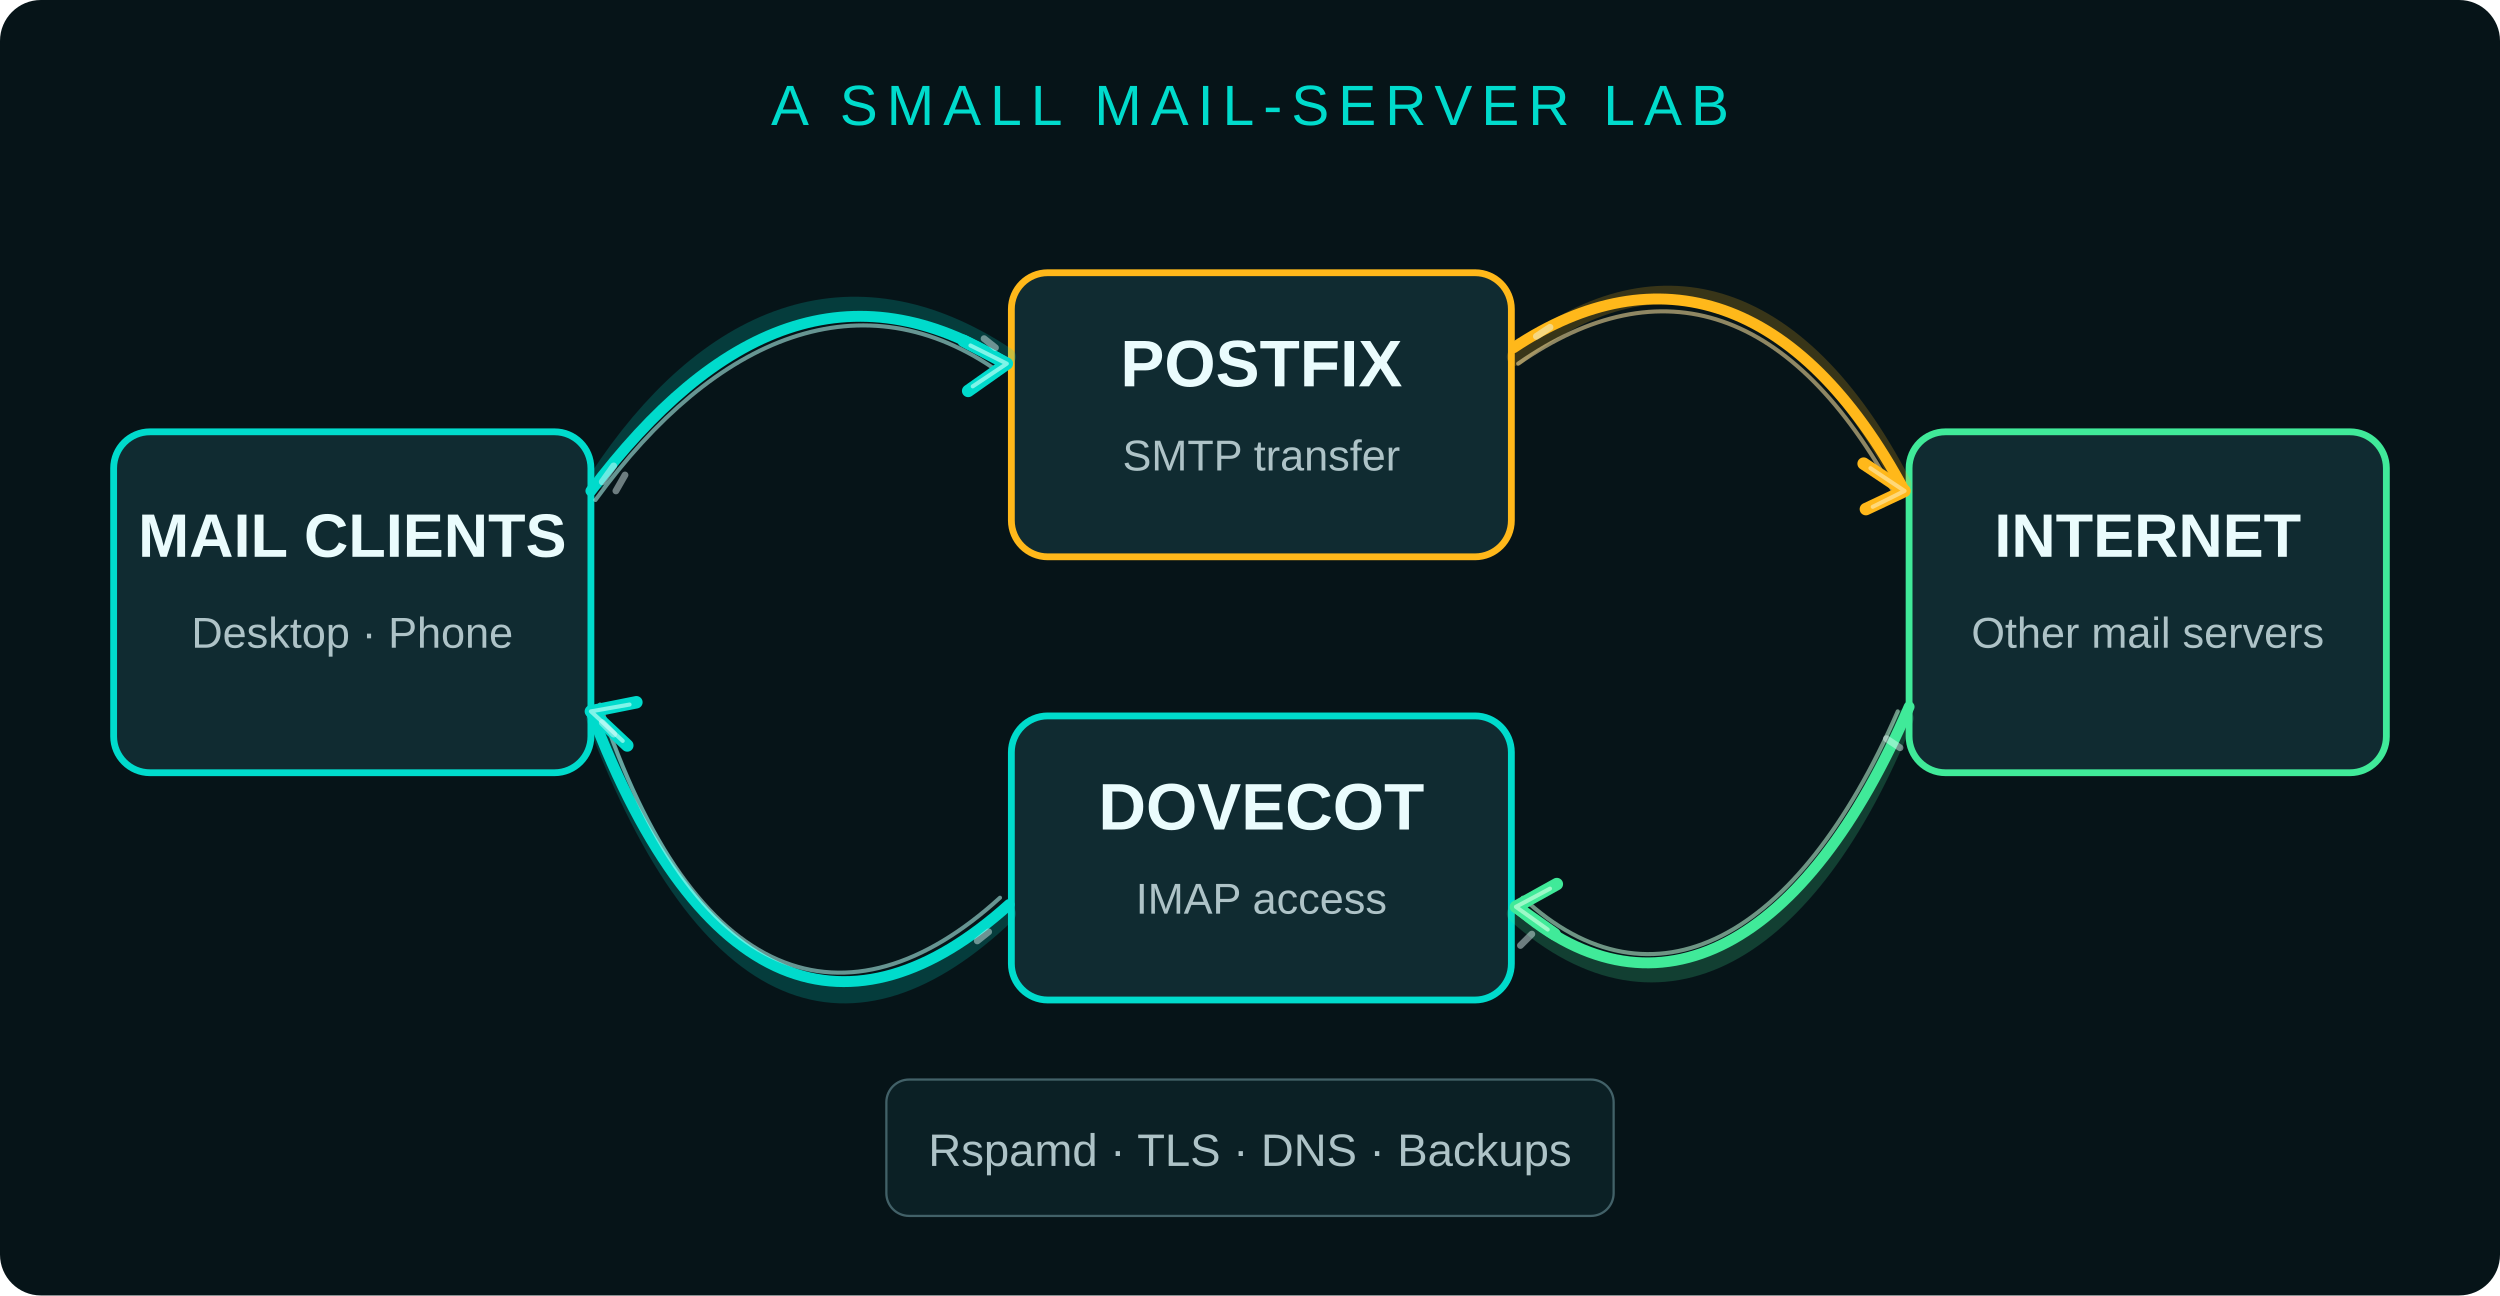
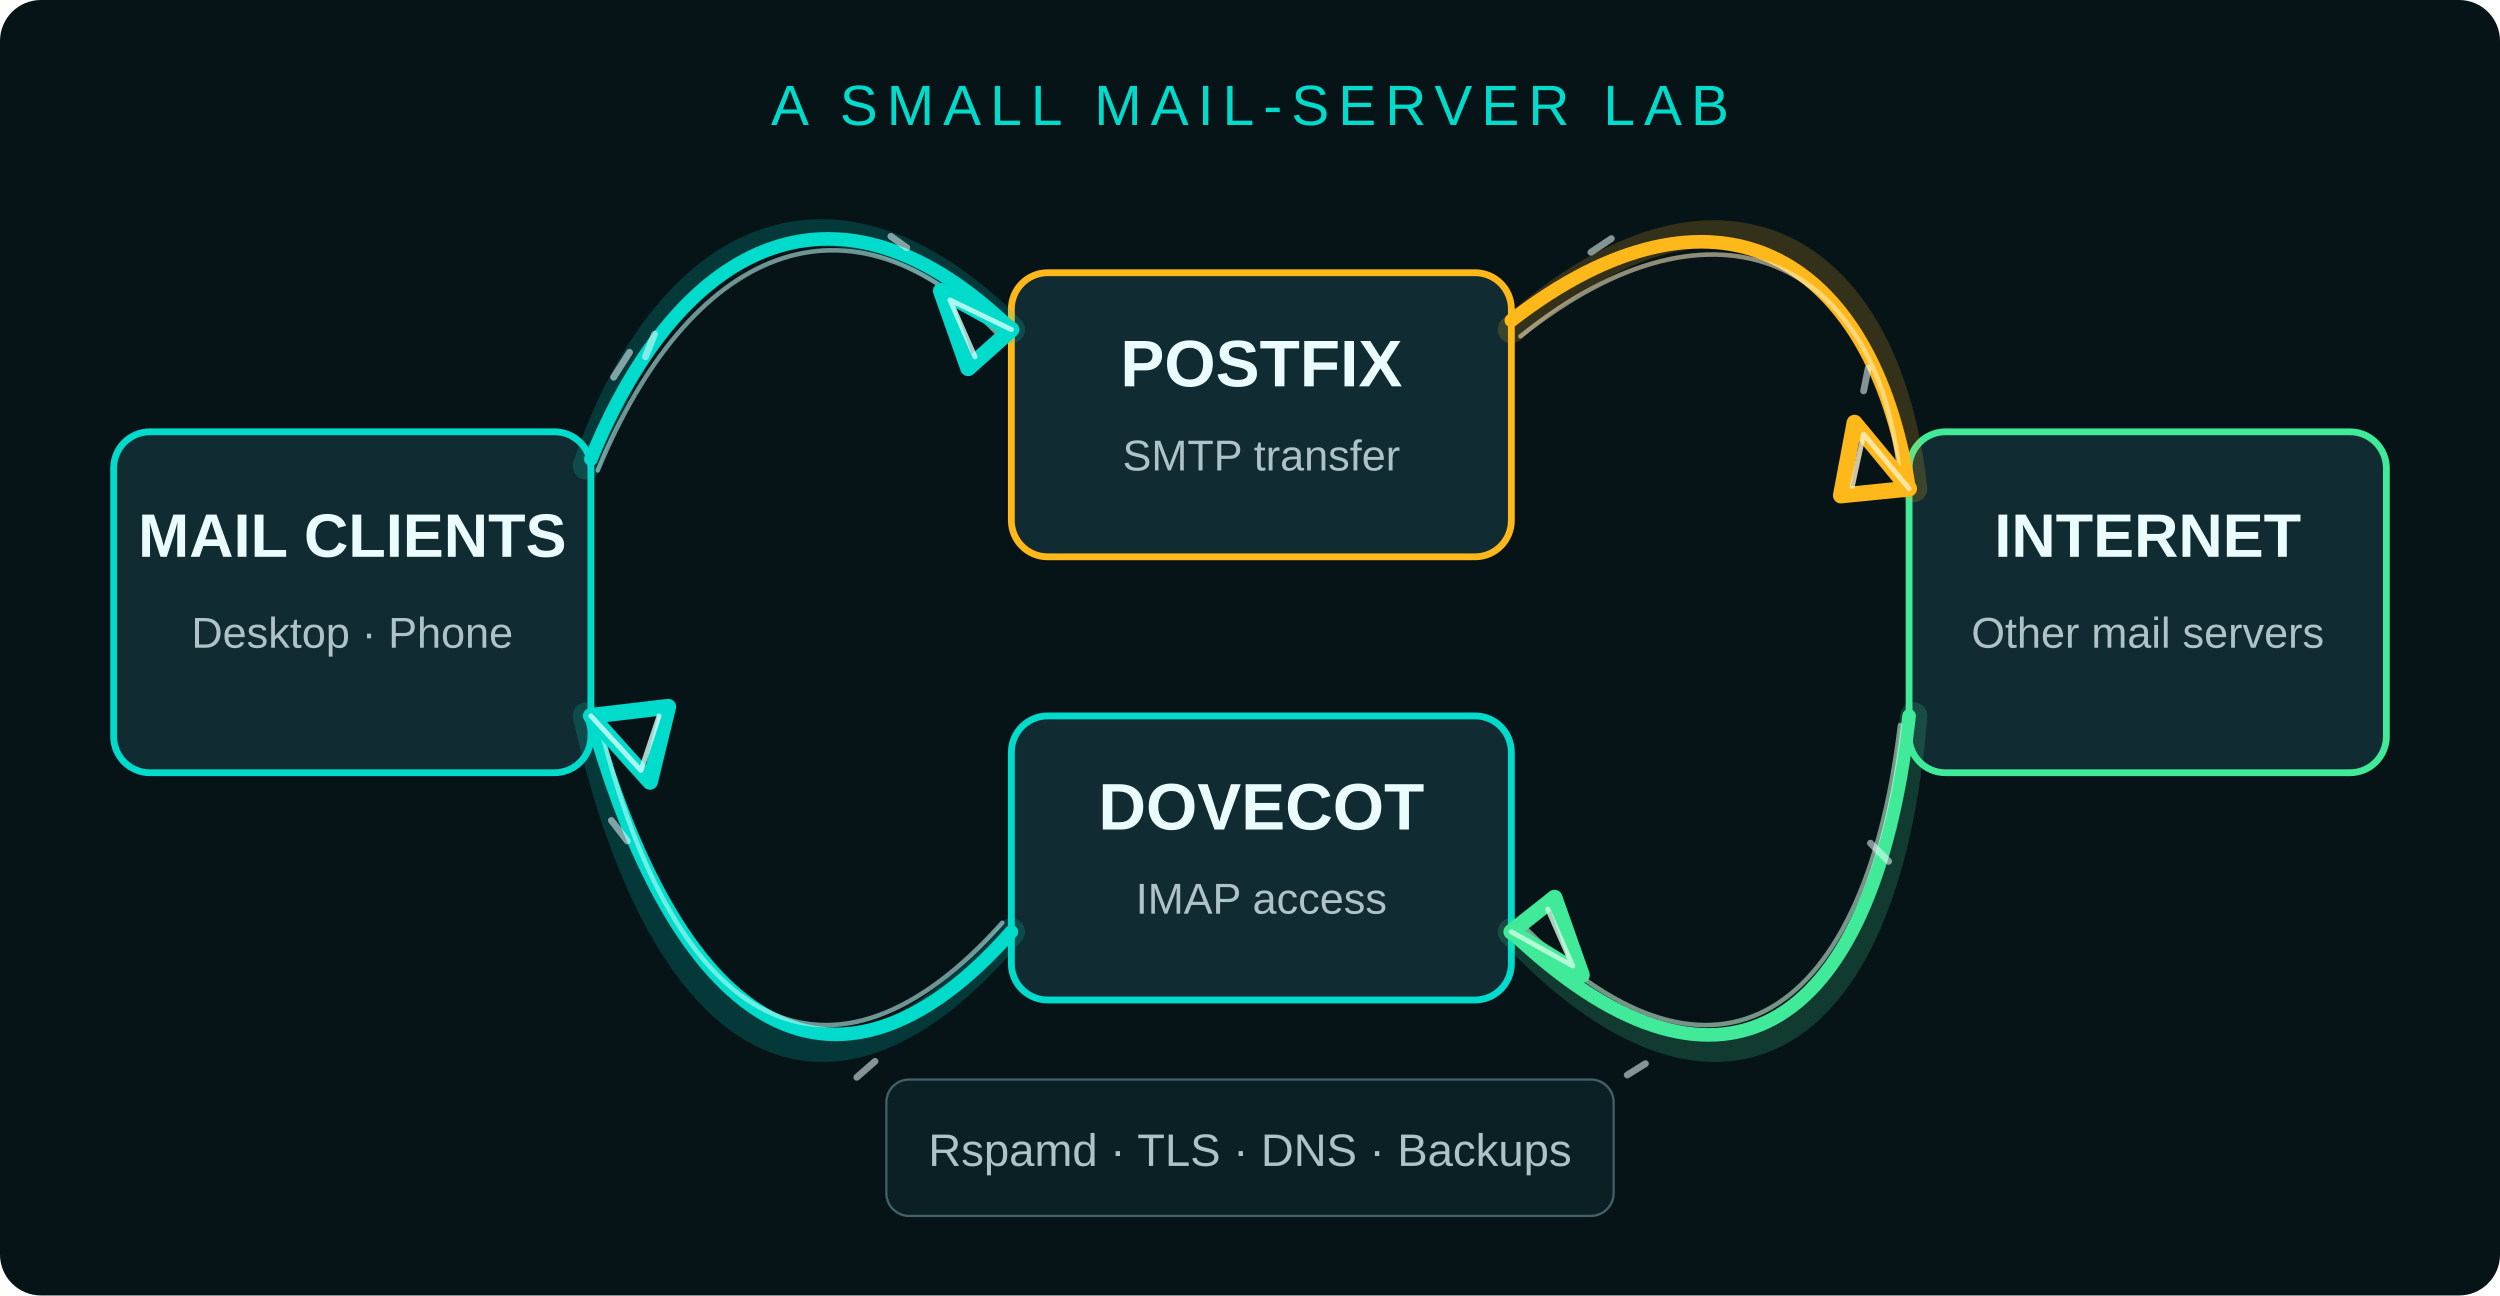
<svg xmlns="http://www.w3.org/2000/svg" viewBox="0 0 1100 570" role="img" aria-labelledby="t d">
  <rect width="1100" height="570" rx="18" fill="#061418" />
  <g font-family="Arial,sans-serif" text-anchor="middle">
    <text x="550" y="55" font-size="25" fill="#00dbcc" letter-spacing="4">A SMALL MAIL-SERVER LAB</text>
    <rect x="50" y="190" width="210" height="150" rx="16" fill="#102b31" stroke="#00dbcc" stroke-width="3" />
    <text x="155" y="245" font-size="27" fill="#eafcfd" font-weight="bold">MAIL CLIENTS</text>
    <text x="155" y="285" font-size="19" fill="#aec3c7">Desktop · Phone</text>
    <rect x="445" y="120" width="220" height="125" rx="16" fill="#102b31" stroke="#ffb81a" stroke-width="3" />
    <text x="555" y="170" font-size="29" fill="#eafcfd" font-weight="bold">POSTFIX</text>
    <text x="555" y="207" font-size="19" fill="#aec3c7">SMTP transfer</text>
    <rect x="445" y="315" width="220" height="125" rx="16" fill="#102b31" stroke="#00dbcc" stroke-width="3" />
    <text x="555" y="365" font-size="29" fill="#eafcfd" font-weight="bold">DOVECOT</text>
    <text x="555" y="402" font-size="19" fill="#aec3c7">IMAP access</text>
    <rect x="840" y="190" width="210" height="150" rx="16" fill="#102b31" stroke="#40ea99" stroke-width="3" />
    <text x="945" y="245" font-size="27" fill="#eafcfd" font-weight="bold">INTERNET</text>
    <text x="945" y="285" font-size="19" fill="#aec3c7">Other mail servers</text>
  </g>
  <g fill="none" stroke-linecap="round" stroke-linejoin="round">
-     <path d="M263 211 C310 139 374 111 443 157" stroke="#00dbcc" stroke-width="8" opacity=".20" />
-     <path d="M260 216 C315 143 375 117 443 160" stroke="#00dbcc" stroke-width="4.8" />
-     <path d="M262 220 C315 147 380 121 440 164" stroke="#b5fff5" stroke-width="1.8" opacity=".55" />
-     <path d="M443 160 l-19 -10 m19 10 l-17 12" stroke="#00dbcc" stroke-width="5.5" />
-     <path d="M443 160 l-16 -8 m16 8 l-15 10" stroke="#b5fff5" stroke-width="1.8" opacity=".7" />
-     <path d="M667 157 C727 108 791 124 837 213" stroke="#ffb81a" stroke-width="8" opacity=".20" />
-     <path d="M666 153 C729 111 792 130 838 216" stroke="#ffb81a" stroke-width="4.8" />
-     <path d="M668 160 C731 116 789 135 834 218" stroke="#ffe5a0" stroke-width="1.8" opacity=".55" />
-     <path d="M838 216 l-18 -12 m18 12 l-17 8" stroke="#ffb81a" stroke-width="5.5" />
-     <path d="M838 216 l-15 -10 m15 10 l-14 7" stroke="#ffe5a0" stroke-width="1.8" opacity=".7" />
-     <path d="M838 316 C796 420 731 459 667 402" stroke="#40ea99" stroke-width="8" opacity=".20" />
-     <path d="M840 311 C795 416 729 453 667 399" stroke="#40ea99" stroke-width="4.8" />
-     <path d="M835 313 C791 414 727 448 670 395" stroke="#c3ffdc" stroke-width="1.8" opacity=".55" />
-     <path d="M667 399 l18 -10 m-18 10 l17 12" stroke="#40ea99" stroke-width="5.5" />
-     <path d="M667 399 l15 -8 m-15 8 l14 10" stroke="#c3ffdc" stroke-width="1.8" opacity=".7" />
-     <path d="M443 402 C376 466 311 447 262 316" stroke="#00dbcc" stroke-width="8" opacity=".20" />
-     <path d="M444 398 C375 460 308 440 260 313" stroke="#00dbcc" stroke-width="4.8" />
-     <path d="M440 395 C373 456 305 435 264 310" stroke="#b5fff5" stroke-width="1.8" opacity=".55" />
-     <path d="M260 313 l16 15 m-16 -15 l20 -4" stroke="#00dbcc" stroke-width="5.5" />
-     <path d="M260 313 l14 13 m-14 -13 l17 -3" stroke="#b5fff5" stroke-width="1.8" opacity=".7" />
+     <path d="M258 205 C292 105 365 65 445 145" stroke="#00dbcc" stroke-width="12" opacity=".18" />
+     <path d="M260 202 C300 104 370 72 445 145" stroke="#00dbcc" stroke-width="6" />
+     <path d="M263 207 C303 110 373 77 441 149" stroke="#c3fff8" stroke-width="2" opacity=".55" />
+     <path d="M665 145 C755 65 830 105 842 215" stroke="#ffb81a" stroke-width="12" opacity=".18" />
+     <path d="M665 141 C754 72 824 111 840 215" stroke="#ffb81a" stroke-width="6" />
+     <path d="M669 148 C756 78 828 116 836 211" stroke="#fff0c4" stroke-width="2" opacity=".55" />
+     <path d="M842 315 C830 465 754 505 665 410" stroke="#40ea99" stroke-width="12" opacity=".18" />
+     <path d="M840 315 C824 459 754 495 665 410" stroke="#40ea99" stroke-width="6" />
+     <path d="M836 319 C820 454 750 490 669 406" stroke="#d1ffe3" stroke-width="2" opacity=".55" />
+     <path d="M445 410 C365 505 292 465 258 315" stroke="#00dbcc" stroke-width="12" opacity=".18" />
+     <path d="M445 410 C370 495 300 458 260 315" stroke="#00dbcc" stroke-width="6" />
+     <path d="M441 406 C366 490 297 454 264 319" stroke="#c3fff8" stroke-width="2" opacity=".55" />
  </g>
-   <g stroke-linecap="round" fill="none">
-     <path d="M270 205 l-5 7 m10 -3 l-4 7 M433 149 l5 4 M676 148 l6 -4 M830 325 l6 4 M674 411 l-5 5 M435 410 l-5 4 M270 323 l-5 -5" stroke="#eafcfd" stroke-width="3" opacity=".45" />
+   <g stroke-linecap="round" stroke-linejoin="round" fill="none">
+     <path d="M445 145 L414 128 L426 162 Z" stroke="#00dbcc" stroke-width="7" />
+     <path d="M445 145 L418 132 L429 157" stroke="#d5fff9" stroke-width="2.2" opacity=".8" />
+     <path d="M840 215 L816 186 L810 218 Z" stroke="#ffb81a" stroke-width="7" />
+     <path d="M840 215 L820 191 L815 214" stroke="#fff0c4" stroke-width="2.2" opacity=".8" />
+     <path d="M665 410 L696 429 L684 395 Z" stroke="#40ea99" stroke-width="7" />
+     <path d="M665 410 L692 425 L681 400" stroke="#d1ffe3" stroke-width="2.2" opacity=".8" />
+     <path d="M260 315 L286 344 L294 311 Z" stroke="#00dbcc" stroke-width="7" />
+     <path d="M260 315 L282 339 L290 315" stroke="#d5fff9" stroke-width="2.2" opacity=".8" />
+   </g>
+   <g stroke-linecap="round" fill="none" opacity=".55">
+     <path d="M277 155 l-7 11 m18 -19 l-4 10 M392 104 l7 5 M700 111 l9 -6 M822 162 l-2 10 M823 371 l8 8 M724 468 l-8 5 M385 467 l-8 7 M276 370 l-7 -9" stroke="#eafcfd" stroke-width="3" />
  </g>
  <rect x="390" y="475" width="320" height="60" rx="10" fill="#0b2025" stroke="#426168" />
  <text x="550" y="513" font-family="Arial,sans-serif" font-size="20" text-anchor="middle" fill="#aec3c7">Rspamd · TLS · DNS · Backups</text>
</svg>
